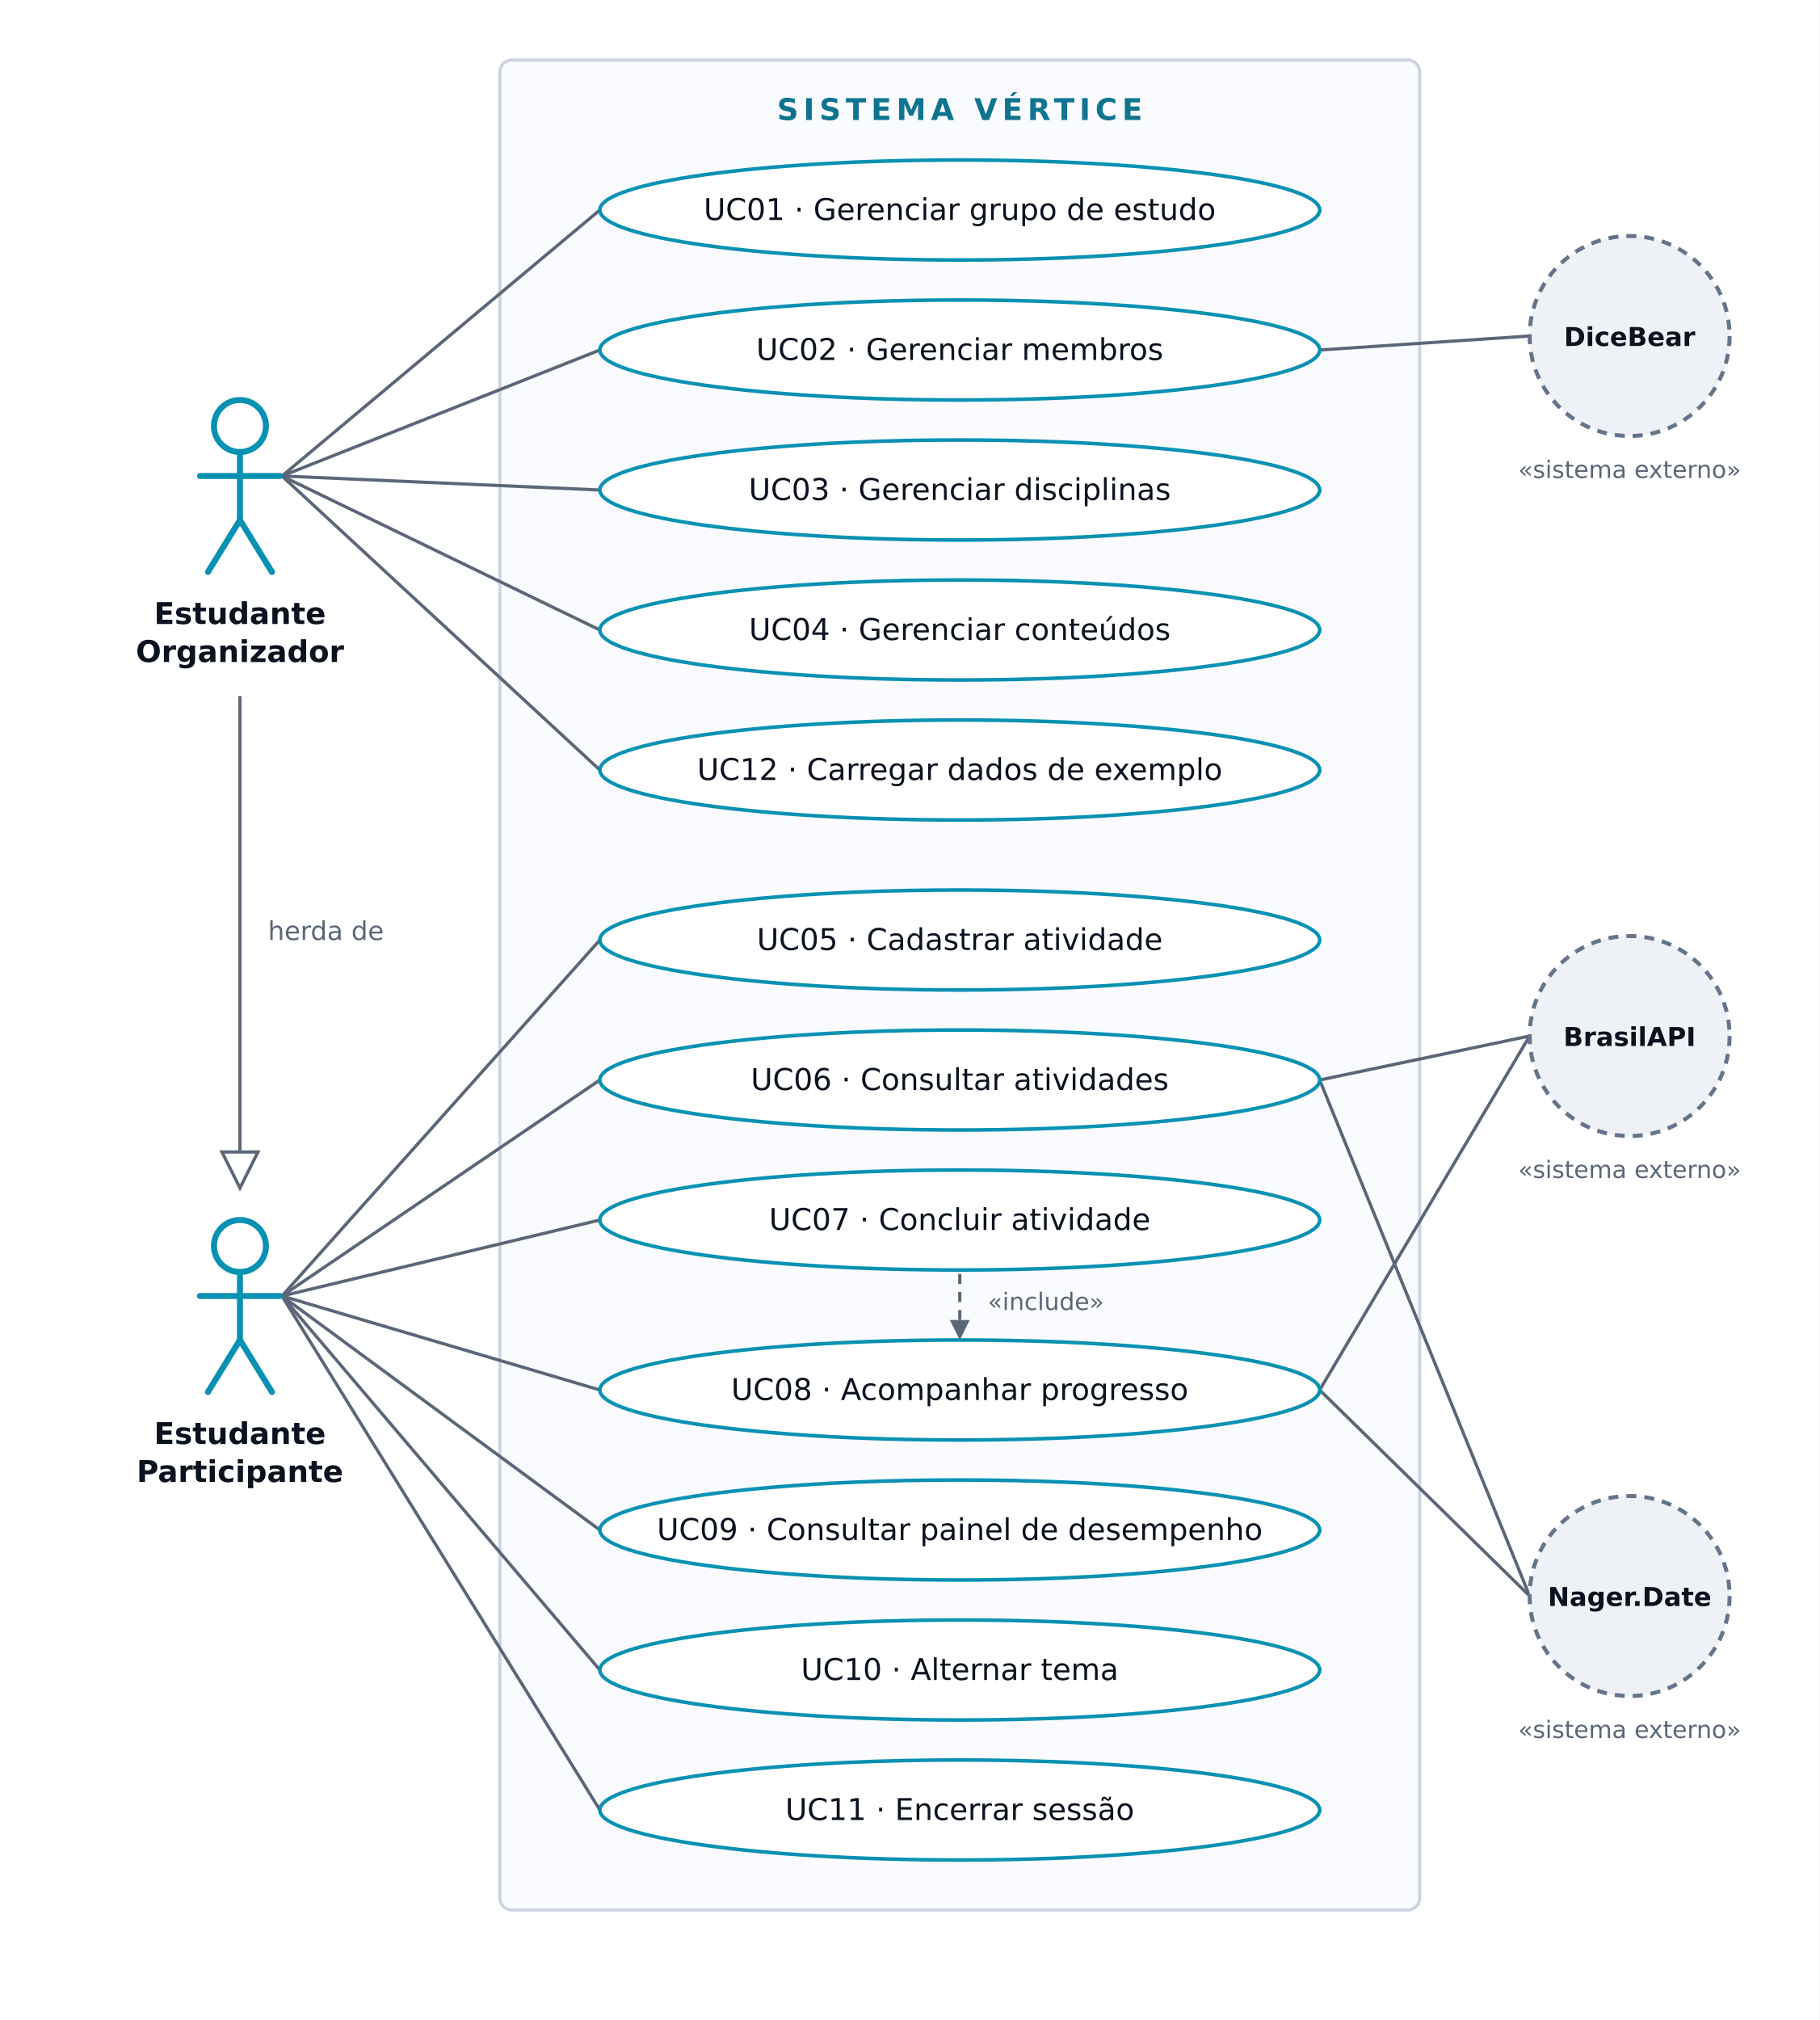
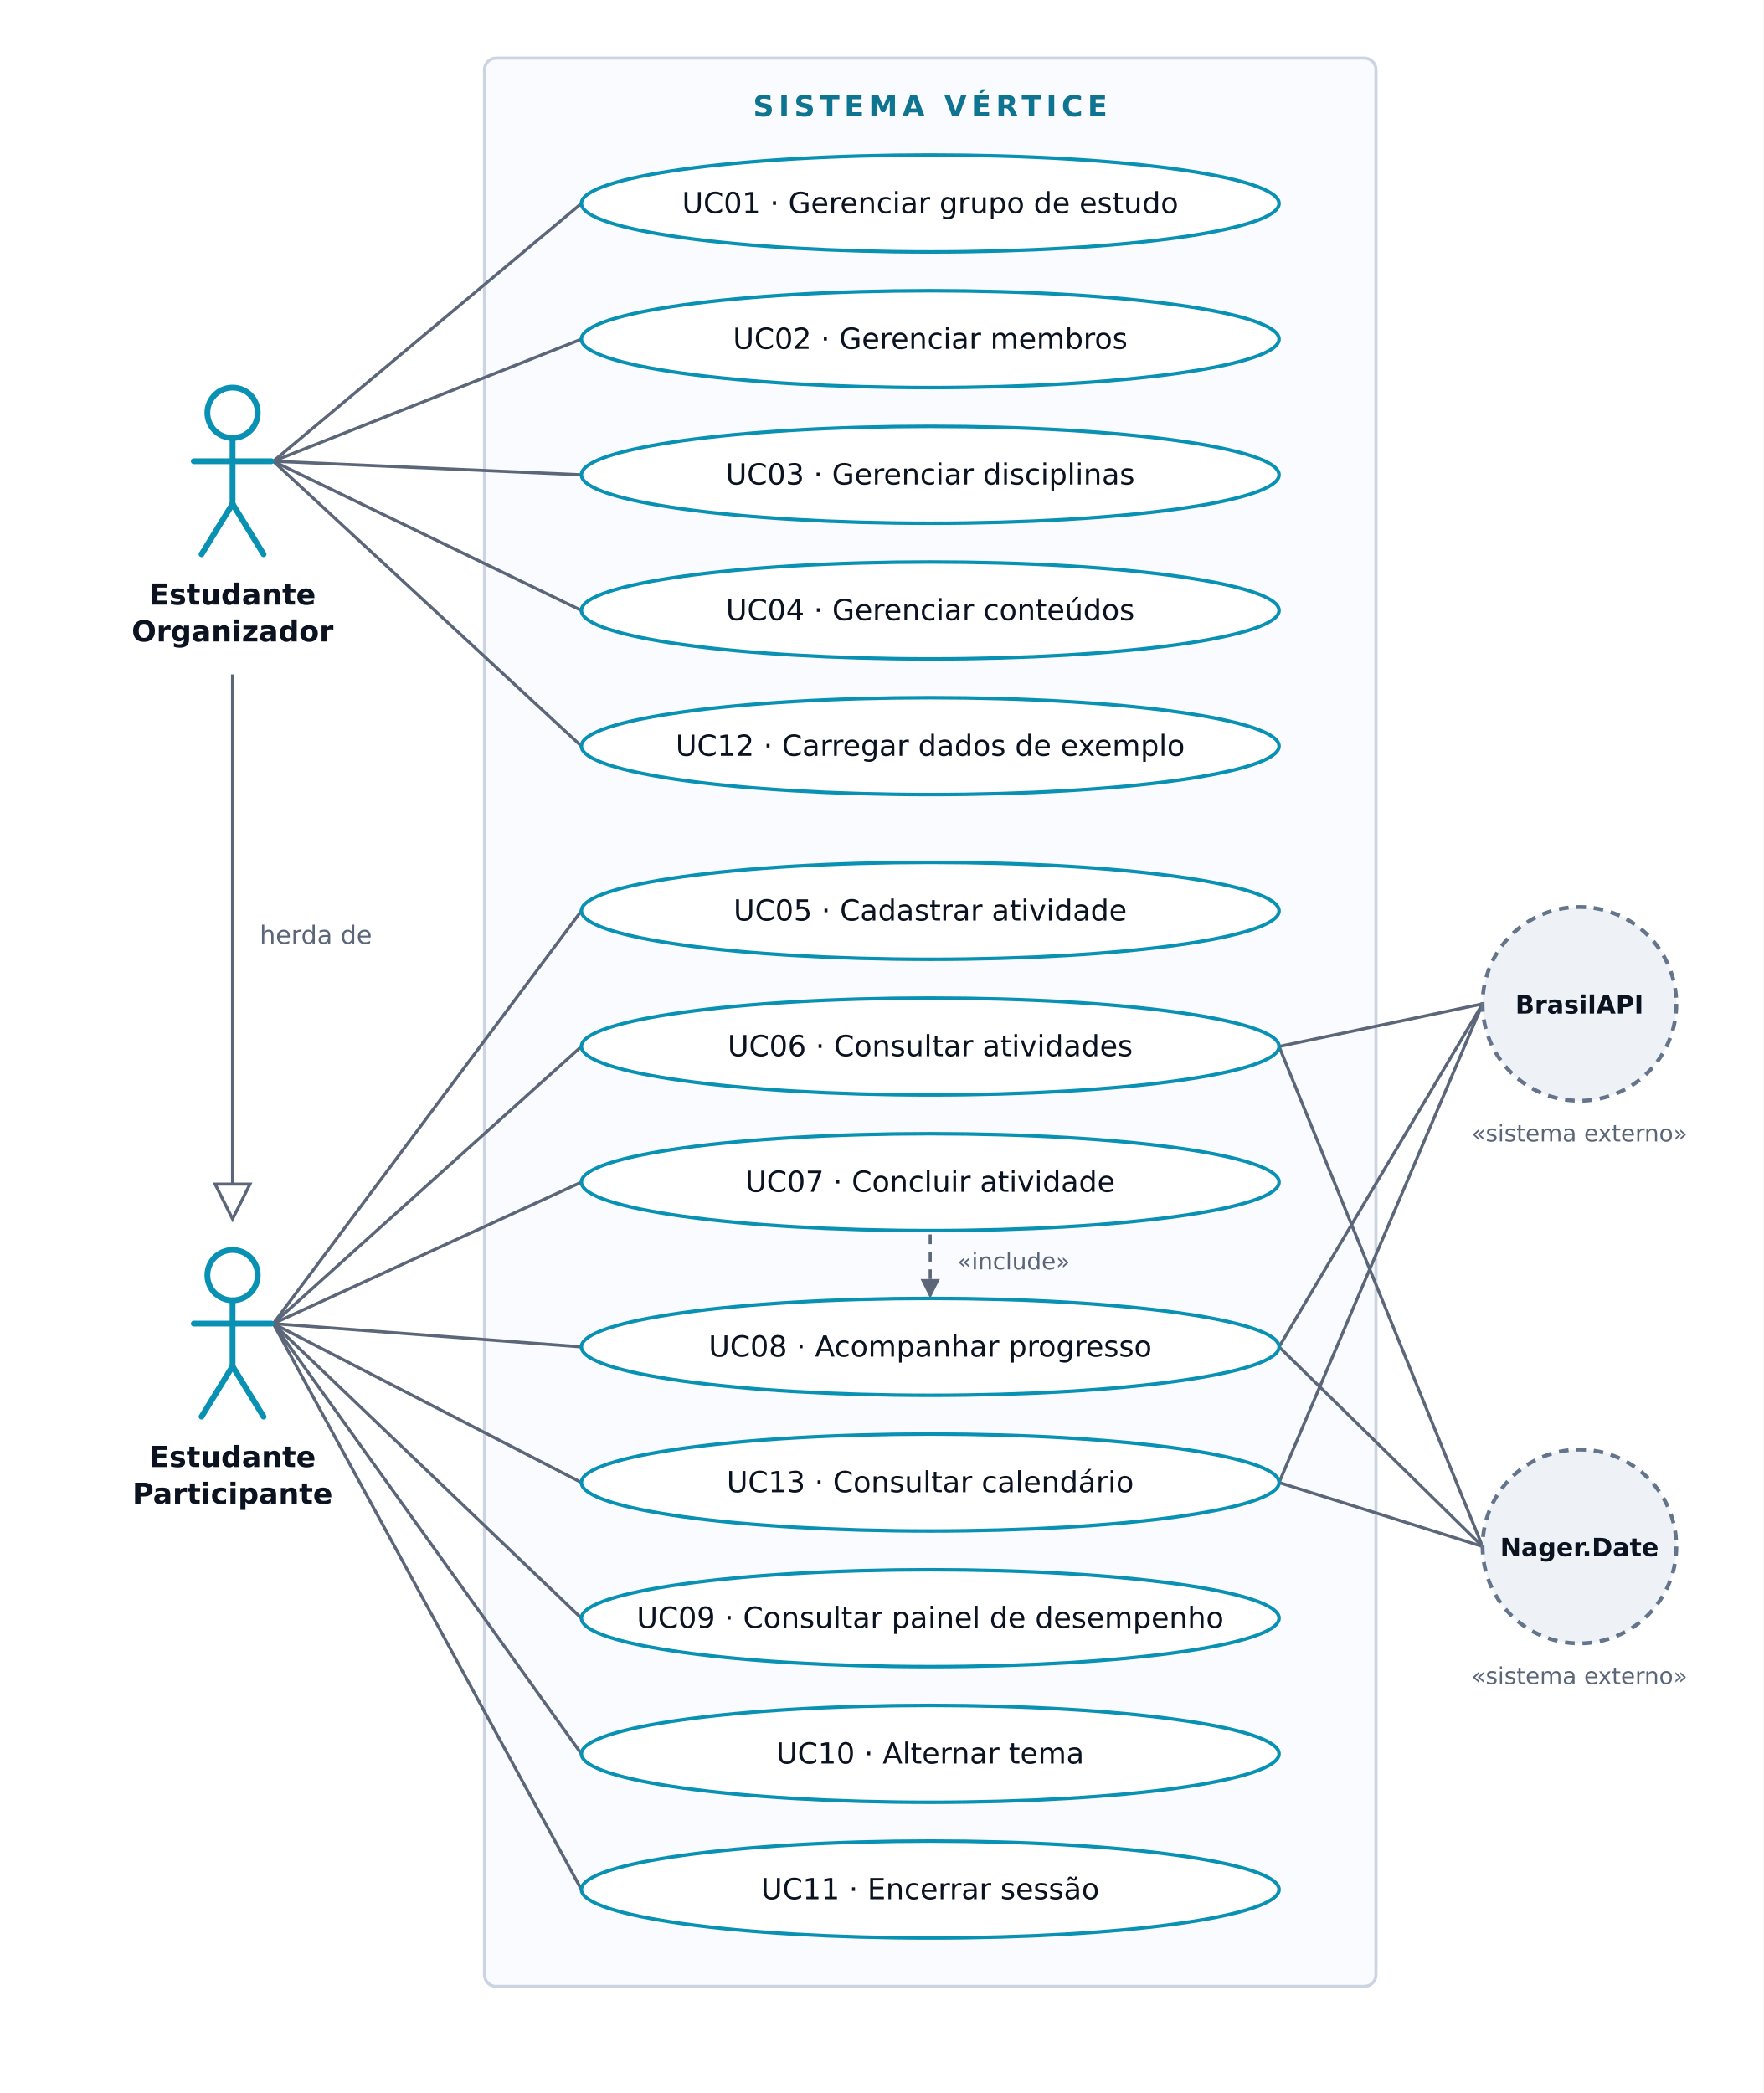
- <svg xmlns="http://www.w3.org/2000/svg" viewBox="0 0 910 1010" width="2730" height="3030">
-   <rect width="910" height="1010" fill="#FFFFFF" />
-   <rect x="250" y="30" width="460" height="925" rx="6" fill="#FAFBFE" stroke="#CDD4E1" stroke-width="1.6" />
+ <svg xmlns="http://www.w3.org/2000/svg" viewBox="0 0 910 1080" width="2730" height="3240">
+   <rect width="910" height="1080" fill="#FFFFFF" />
+   <rect x="250" y="30" width="460" height="995" rx="6" fill="#FAFBFE" stroke="#CDD4E1" stroke-width="1.6" />
  <text x="480" y="60" font-family="Space Grotesk, 'DejaVu Sans', sans-serif" font-size="15" fill="#0E7490" font-weight="700" text-anchor="middle" letter-spacing="2.4">SISTEMA VÉRTICE</text>
  <line x1="141" y1="238" x2="300" y2="105" stroke="#5B6678" stroke-width="1.6" fill="none" />
  <line x1="141" y1="238" x2="300" y2="175" stroke="#5B6678" stroke-width="1.6" fill="none" />
  <line x1="141" y1="238" x2="300" y2="245" stroke="#5B6678" stroke-width="1.6" fill="none" />
  <line x1="141" y1="238" x2="300" y2="315" stroke="#5B6678" stroke-width="1.6" fill="none" />
  <line x1="141" y1="238" x2="300" y2="385" stroke="#5B6678" stroke-width="1.6" fill="none" />
-   <line x1="141" y1="648" x2="300" y2="470" stroke="#5B6678" stroke-width="1.6" fill="none" />
-   <line x1="141" y1="648" x2="300" y2="540" stroke="#5B6678" stroke-width="1.6" fill="none" />
-   <line x1="141" y1="648" x2="300" y2="610" stroke="#5B6678" stroke-width="1.6" fill="none" />
-   <line x1="141" y1="648" x2="300" y2="695" stroke="#5B6678" stroke-width="1.6" fill="none" />
-   <line x1="141" y1="648" x2="300" y2="765" stroke="#5B6678" stroke-width="1.6" fill="none" />
-   <line x1="141" y1="648" x2="300" y2="835" stroke="#5B6678" stroke-width="1.6" fill="none" />
-   <line x1="141" y1="648" x2="300" y2="905" stroke="#5B6678" stroke-width="1.6" fill="none" />
-   <line x1="765" y1="168" x2="660" y2="175" stroke="#5B6678" stroke-width="1.6" fill="none" />
+   <line x1="141" y1="683" x2="300" y2="470" stroke="#5B6678" stroke-width="1.6" fill="none" />
+   <line x1="141" y1="683" x2="300" y2="540" stroke="#5B6678" stroke-width="1.6" fill="none" />
+   <line x1="141" y1="683" x2="300" y2="610" stroke="#5B6678" stroke-width="1.6" fill="none" />
+   <line x1="141" y1="683" x2="300" y2="695" stroke="#5B6678" stroke-width="1.6" fill="none" />
+   <line x1="141" y1="683" x2="300" y2="765" stroke="#5B6678" stroke-width="1.6" fill="none" />
+   <line x1="141" y1="683" x2="300" y2="835" stroke="#5B6678" stroke-width="1.6" fill="none" />
+   <line x1="141" y1="683" x2="300" y2="905" stroke="#5B6678" stroke-width="1.6" fill="none" />
+   <line x1="141" y1="683" x2="300" y2="975" stroke="#5B6678" stroke-width="1.6" fill="none" />
  <line x1="765" y1="518" x2="660" y2="540" stroke="#5B6678" stroke-width="1.6" fill="none" />
  <line x1="765" y1="518" x2="660" y2="695" stroke="#5B6678" stroke-width="1.6" fill="none" />
  <line x1="765" y1="798" x2="660" y2="540" stroke="#5B6678" stroke-width="1.6" fill="none" />
  <line x1="765" y1="798" x2="660" y2="695" stroke="#5B6678" stroke-width="1.6" fill="none" />
-   <line x1="120" y1="348" x2="120" y2="578" stroke="#5B6678" stroke-width="1.6" fill="none" />
-   <polygon points="120,594 111,576 129,576" fill="#FFFFFF" stroke="#5B6678" stroke-width="1.6" />
-   <text x="134" y="470" font-family="Space Grotesk, 'DejaVu Sans', sans-serif" font-size="13" fill="#5B6678" font-weight="400" text-anchor="start" letter-spacing="0">herda de</text>
+   <line x1="765" y1="518" x2="660" y2="765" stroke="#5B6678" stroke-width="1.6" fill="none" />
+   <line x1="765" y1="798" x2="660" y2="765" stroke="#5B6678" stroke-width="1.6" fill="none" />
+   <line x1="120" y1="348" x2="120" y2="613" stroke="#5B6678" stroke-width="1.6" fill="none" />
+   <polygon points="120,629 111,611 129,611" fill="#FFFFFF" stroke="#5B6678" stroke-width="1.6" />
+   <text x="134" y="487" font-family="Space Grotesk, 'DejaVu Sans', sans-serif" font-size="13" fill="#5B6678" font-weight="400" text-anchor="start" letter-spacing="0">herda de</text>
  <line x1="480" y1="637" x2="480" y2="662" stroke="#5B6678" stroke-width="1.6" stroke-dasharray="5 4" />
  <polygon points="480,670 475,660 485,660" fill="#5B6678" />
  <text x="494" y="655" font-family="Space Grotesk, 'DejaVu Sans', sans-serif" font-size="12" fill="#5B6678" font-weight="400" text-anchor="start" letter-spacing="0">«include»</text>
  <ellipse cx="480" cy="105" rx="180" ry="25" fill="#FFFFFF" stroke="#0891B2" stroke-width="1.8" />
  <text x="480" y="110" font-family="Space Grotesk, 'DejaVu Sans', sans-serif" font-size="15" fill="#0B1220" font-weight="400" text-anchor="middle" letter-spacing="0">UC01 · Gerenciar grupo de estudo</text>
  <ellipse cx="480" cy="175" rx="180" ry="25" fill="#FFFFFF" stroke="#0891B2" stroke-width="1.8" />
  <text x="480" y="180" font-family="Space Grotesk, 'DejaVu Sans', sans-serif" font-size="15" fill="#0B1220" font-weight="400" text-anchor="middle" letter-spacing="0">UC02 · Gerenciar membros</text>
  <ellipse cx="480" cy="245" rx="180" ry="25" fill="#FFFFFF" stroke="#0891B2" stroke-width="1.8" />
  <text x="480" y="250" font-family="Space Grotesk, 'DejaVu Sans', sans-serif" font-size="15" fill="#0B1220" font-weight="400" text-anchor="middle" letter-spacing="0">UC03 · Gerenciar disciplinas</text>
  <ellipse cx="480" cy="315" rx="180" ry="25" fill="#FFFFFF" stroke="#0891B2" stroke-width="1.8" />
  <text x="480" y="320" font-family="Space Grotesk, 'DejaVu Sans', sans-serif" font-size="15" fill="#0B1220" font-weight="400" text-anchor="middle" letter-spacing="0">UC04 · Gerenciar conteúdos</text>
  <ellipse cx="480" cy="385" rx="180" ry="25" fill="#FFFFFF" stroke="#0891B2" stroke-width="1.8" />
  <text x="480" y="390" font-family="Space Grotesk, 'DejaVu Sans', sans-serif" font-size="15" fill="#0B1220" font-weight="400" text-anchor="middle" letter-spacing="0">UC12 · Carregar dados de exemplo</text>
  <ellipse cx="480" cy="470" rx="180" ry="25" fill="#FFFFFF" stroke="#0891B2" stroke-width="1.8" />
  <text x="480" y="475" font-family="Space Grotesk, 'DejaVu Sans', sans-serif" font-size="15" fill="#0B1220" font-weight="400" text-anchor="middle" letter-spacing="0">UC05 · Cadastrar atividade</text>
  <ellipse cx="480" cy="540" rx="180" ry="25" fill="#FFFFFF" stroke="#0891B2" stroke-width="1.8" />
  <text x="480" y="545" font-family="Space Grotesk, 'DejaVu Sans', sans-serif" font-size="15" fill="#0B1220" font-weight="400" text-anchor="middle" letter-spacing="0">UC06 · Consultar atividades</text>
  <ellipse cx="480" cy="610" rx="180" ry="25" fill="#FFFFFF" stroke="#0891B2" stroke-width="1.8" />
  <text x="480" y="615" font-family="Space Grotesk, 'DejaVu Sans', sans-serif" font-size="15" fill="#0B1220" font-weight="400" text-anchor="middle" letter-spacing="0">UC07 · Concluir atividade</text>
  <ellipse cx="480" cy="695" rx="180" ry="25" fill="#FFFFFF" stroke="#0891B2" stroke-width="1.8" />
  <text x="480" y="700" font-family="Space Grotesk, 'DejaVu Sans', sans-serif" font-size="15" fill="#0B1220" font-weight="400" text-anchor="middle" letter-spacing="0">UC08 · Acompanhar progresso</text>
  <ellipse cx="480" cy="765" rx="180" ry="25" fill="#FFFFFF" stroke="#0891B2" stroke-width="1.8" />
-   <text x="480" y="770" font-family="Space Grotesk, 'DejaVu Sans', sans-serif" font-size="15" fill="#0B1220" font-weight="400" text-anchor="middle" letter-spacing="0">UC09 · Consultar painel de desempenho</text>
+   <text x="480" y="770" font-family="Space Grotesk, 'DejaVu Sans', sans-serif" font-size="15" fill="#0B1220" font-weight="400" text-anchor="middle" letter-spacing="0">UC13 · Consultar calendário</text>
  <ellipse cx="480" cy="835" rx="180" ry="25" fill="#FFFFFF" stroke="#0891B2" stroke-width="1.8" />
-   <text x="480" y="840" font-family="Space Grotesk, 'DejaVu Sans', sans-serif" font-size="15" fill="#0B1220" font-weight="400" text-anchor="middle" letter-spacing="0">UC10 · Alternar tema</text>
+   <text x="480" y="840" font-family="Space Grotesk, 'DejaVu Sans', sans-serif" font-size="15" fill="#0B1220" font-weight="400" text-anchor="middle" letter-spacing="0">UC09 · Consultar painel de desempenho</text>
  <ellipse cx="480" cy="905" rx="180" ry="25" fill="#FFFFFF" stroke="#0891B2" stroke-width="1.8" />
-   <text x="480" y="910" font-family="Space Grotesk, 'DejaVu Sans', sans-serif" font-size="15" fill="#0B1220" font-weight="400" text-anchor="middle" letter-spacing="0">UC11 · Encerrar sessão</text>
+   <text x="480" y="910" font-family="Space Grotesk, 'DejaVu Sans', sans-serif" font-size="15" fill="#0B1220" font-weight="400" text-anchor="middle" letter-spacing="0">UC10 · Alternar tema</text>
+   <ellipse cx="480" cy="975" rx="180" ry="25" fill="#FFFFFF" stroke="#0891B2" stroke-width="1.8" />
+   <text x="480" y="980" font-family="Space Grotesk, 'DejaVu Sans', sans-serif" font-size="15" fill="#0B1220" font-weight="400" text-anchor="middle" letter-spacing="0">UC11 · Encerrar sessão</text>
  <circle cx="120" cy="213.0" r="13.0" stroke="#0891B2" stroke-width="3" stroke-linecap="round" fill="none" />
  <line x1="120" y1="226.0" x2="120" y2="260.0" stroke="#0891B2" stroke-width="3" stroke-linecap="round" fill="none" />
  <line x1="100.0" y1="238.0" x2="140.0" y2="238.0" stroke="#0891B2" stroke-width="3" stroke-linecap="round" fill="none" />
  <line x1="120" y1="260.0" x2="104.0" y2="286.0" stroke="#0891B2" stroke-width="3" stroke-linecap="round" fill="none" />
  <line x1="120" y1="260.0" x2="136.0" y2="286.0" stroke="#0891B2" stroke-width="3" stroke-linecap="round" fill="none" />
  <text x="120" y="312" font-family="Space Grotesk, 'DejaVu Sans', sans-serif" font-size="15" fill="#0B1220" font-weight="700" text-anchor="middle" letter-spacing="0">Estudante</text>
  <text x="120" y="331" font-family="Space Grotesk, 'DejaVu Sans', sans-serif" font-size="15" fill="#0B1220" font-weight="700" text-anchor="middle" letter-spacing="0">Organizador</text>
-   <circle cx="120" cy="623.0" r="13.0" stroke="#0891B2" stroke-width="3" stroke-linecap="round" fill="none" />
-   <line x1="120" y1="636.0" x2="120" y2="670.0" stroke="#0891B2" stroke-width="3" stroke-linecap="round" fill="none" />
-   <line x1="100.0" y1="648.0" x2="140.0" y2="648.0" stroke="#0891B2" stroke-width="3" stroke-linecap="round" fill="none" />
-   <line x1="120" y1="670.0" x2="104.0" y2="696.0" stroke="#0891B2" stroke-width="3" stroke-linecap="round" fill="none" />
-   <line x1="120" y1="670.0" x2="136.0" y2="696.0" stroke="#0891B2" stroke-width="3" stroke-linecap="round" fill="none" />
-   <text x="120" y="722" font-family="Space Grotesk, 'DejaVu Sans', sans-serif" font-size="15" fill="#0B1220" font-weight="700" text-anchor="middle" letter-spacing="0">Estudante</text>
-   <text x="120" y="741" font-family="Space Grotesk, 'DejaVu Sans', sans-serif" font-size="15" fill="#0B1220" font-weight="700" text-anchor="middle" letter-spacing="0">Participante</text>
-   <circle cx="815" cy="168" r="50" fill="#EEF1F6" stroke="#64748B" stroke-width="2" stroke-dasharray="5 4" />
-   <text x="815" y="173" font-family="Space Grotesk, 'DejaVu Sans', sans-serif" font-size="13" fill="#0B1220" font-weight="700" text-anchor="middle" letter-spacing="0">DiceBear</text>
-   <text x="815" y="239" font-family="Space Grotesk, 'DejaVu Sans', sans-serif" font-size="12" fill="#5B6678" font-weight="400" text-anchor="middle" letter-spacing="0">«sistema externo»</text>
+   <circle cx="120" cy="658.0" r="13.0" stroke="#0891B2" stroke-width="3" stroke-linecap="round" fill="none" />
+   <line x1="120" y1="671.0" x2="120" y2="705.0" stroke="#0891B2" stroke-width="3" stroke-linecap="round" fill="none" />
+   <line x1="100.0" y1="683.0" x2="140.0" y2="683.0" stroke="#0891B2" stroke-width="3" stroke-linecap="round" fill="none" />
+   <line x1="120" y1="705.0" x2="104.0" y2="731.0" stroke="#0891B2" stroke-width="3" stroke-linecap="round" fill="none" />
+   <line x1="120" y1="705.0" x2="136.0" y2="731.0" stroke="#0891B2" stroke-width="3" stroke-linecap="round" fill="none" />
+   <text x="120" y="757" font-family="Space Grotesk, 'DejaVu Sans', sans-serif" font-size="15" fill="#0B1220" font-weight="700" text-anchor="middle" letter-spacing="0">Estudante</text>
+   <text x="120" y="776" font-family="Space Grotesk, 'DejaVu Sans', sans-serif" font-size="15" fill="#0B1220" font-weight="700" text-anchor="middle" letter-spacing="0">Participante</text>
  <circle cx="815" cy="518" r="50" fill="#EEF1F6" stroke="#64748B" stroke-width="2" stroke-dasharray="5 4" />
  <text x="815" y="523" font-family="Space Grotesk, 'DejaVu Sans', sans-serif" font-size="13" fill="#0B1220" font-weight="700" text-anchor="middle" letter-spacing="0">BrasilAPI</text>
  <text x="815" y="589" font-family="Space Grotesk, 'DejaVu Sans', sans-serif" font-size="12" fill="#5B6678" font-weight="400" text-anchor="middle" letter-spacing="0">«sistema externo»</text>
  <circle cx="815" cy="798" r="50" fill="#EEF1F6" stroke="#64748B" stroke-width="2" stroke-dasharray="5 4" />
  <text x="815" y="803" font-family="Space Grotesk, 'DejaVu Sans', sans-serif" font-size="13" fill="#0B1220" font-weight="700" text-anchor="middle" letter-spacing="0">Nager.Date</text>
  <text x="815" y="869" font-family="Space Grotesk, 'DejaVu Sans', sans-serif" font-size="12" fill="#5B6678" font-weight="400" text-anchor="middle" letter-spacing="0">«sistema externo»</text>
</svg>
